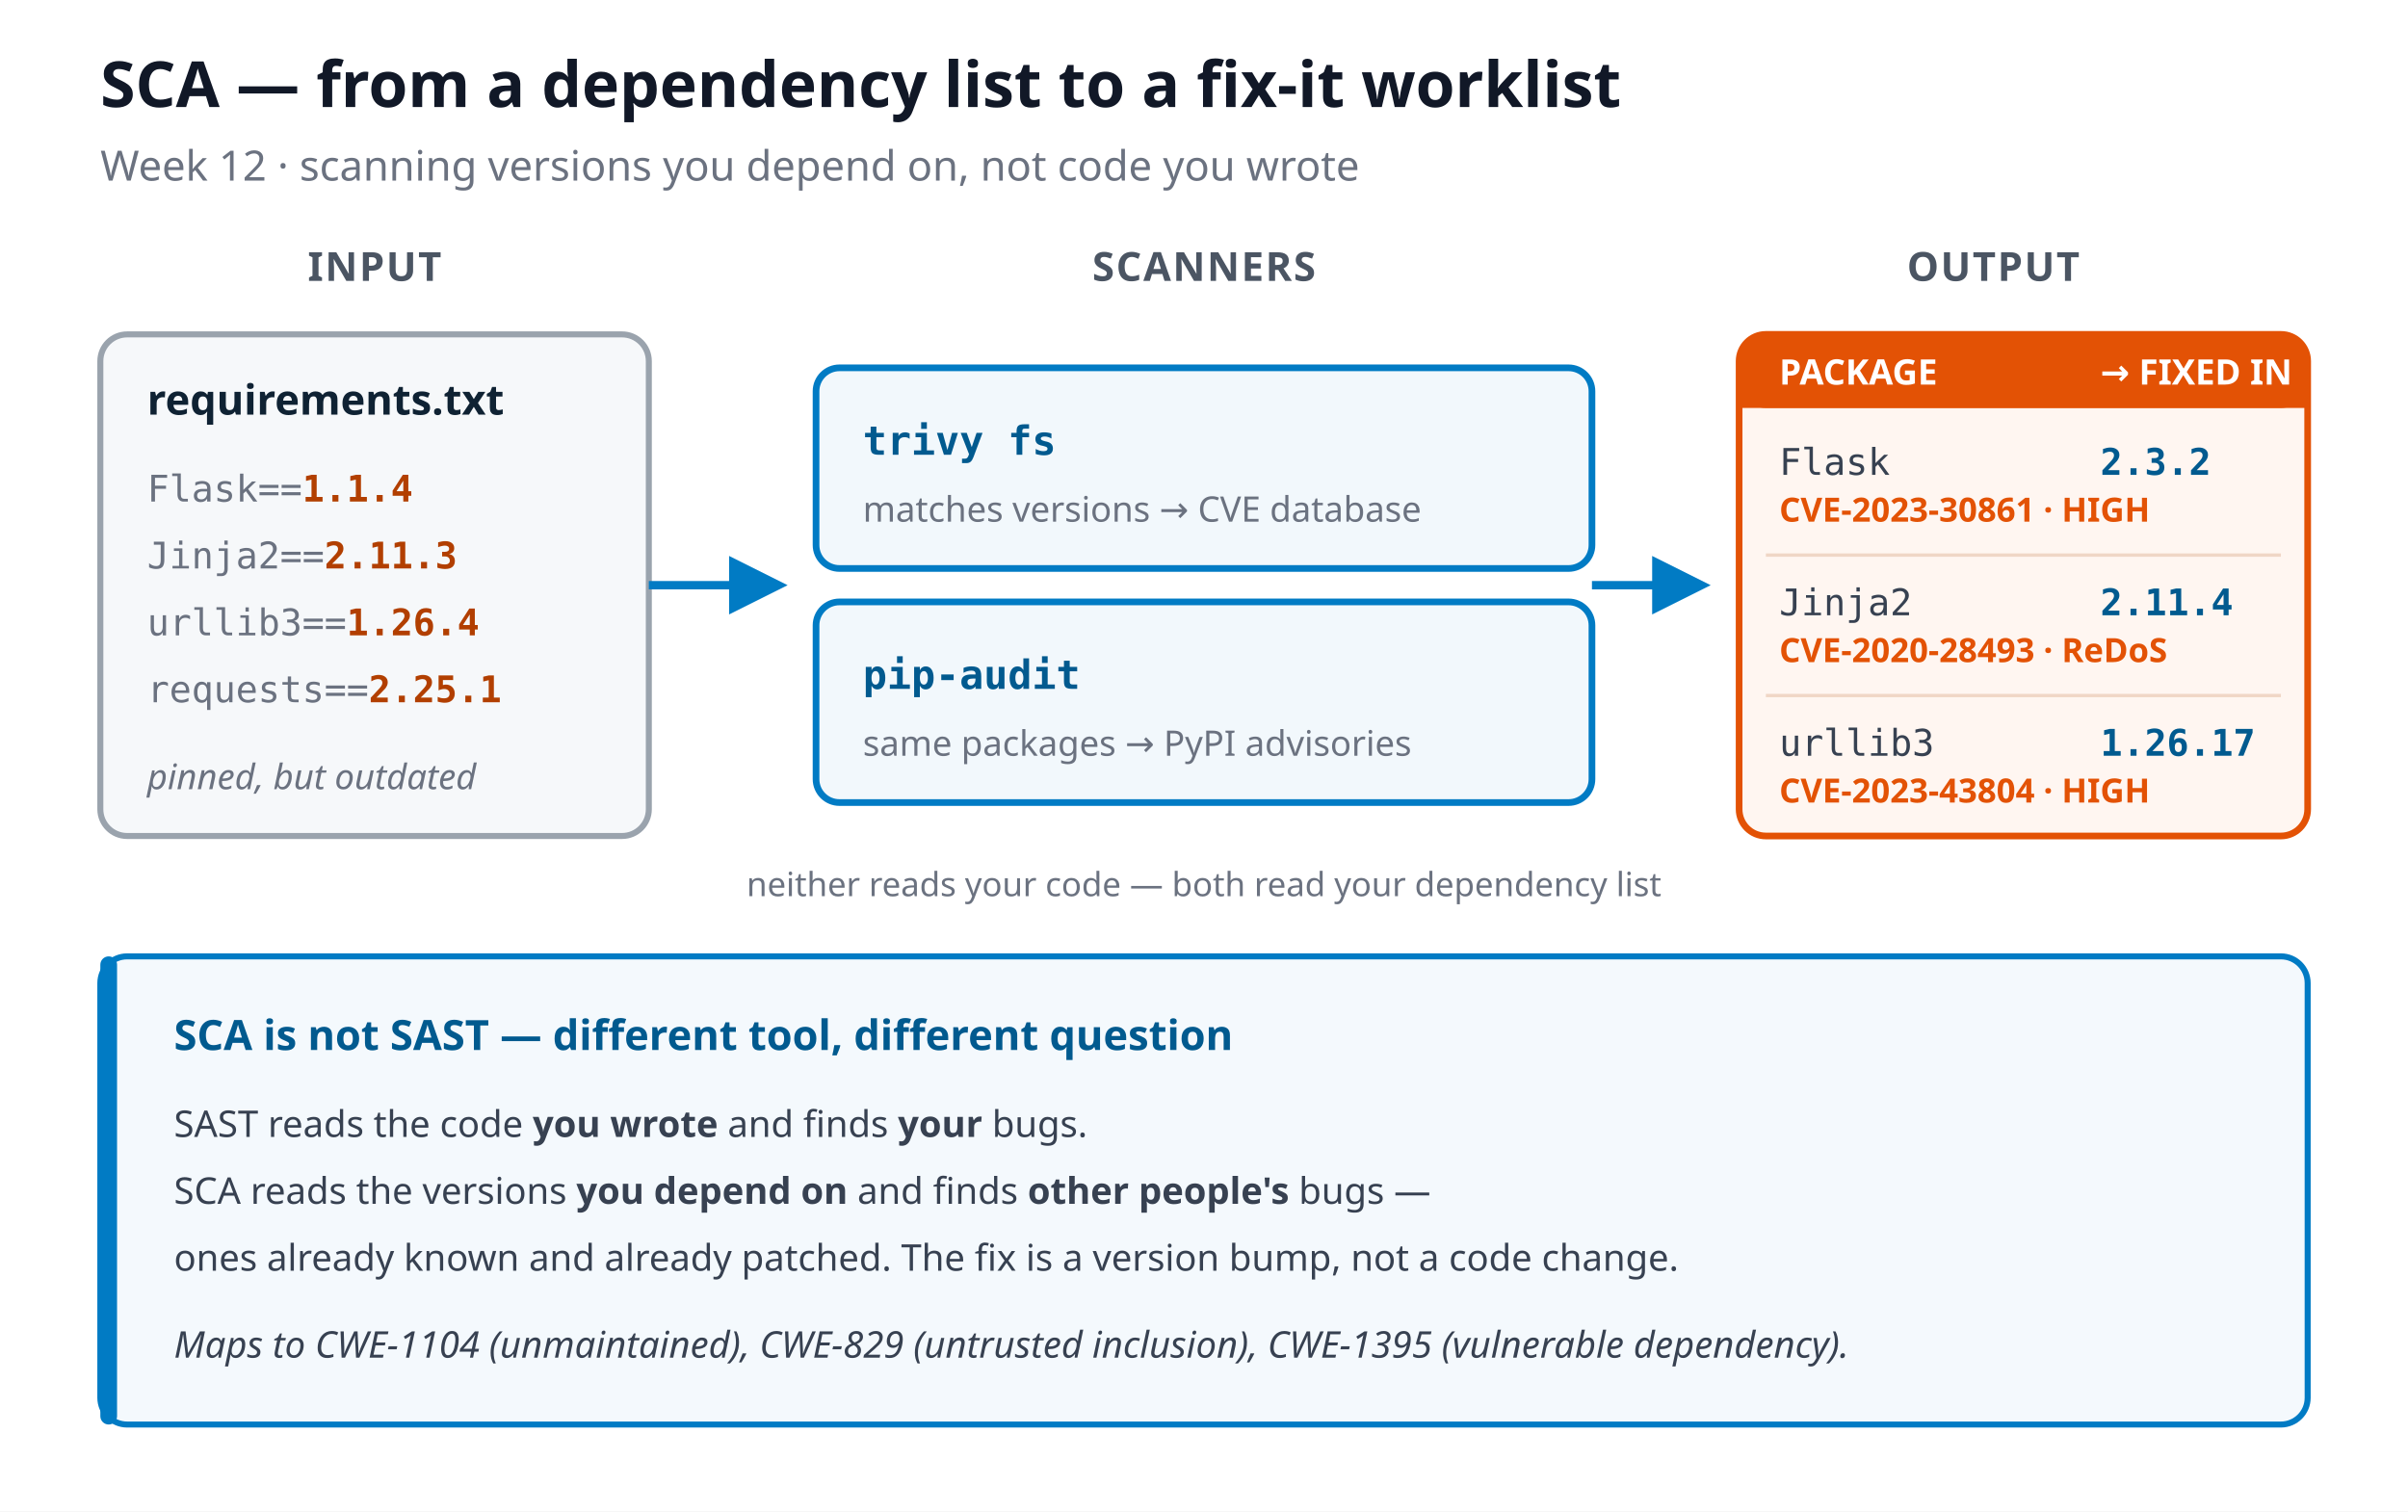
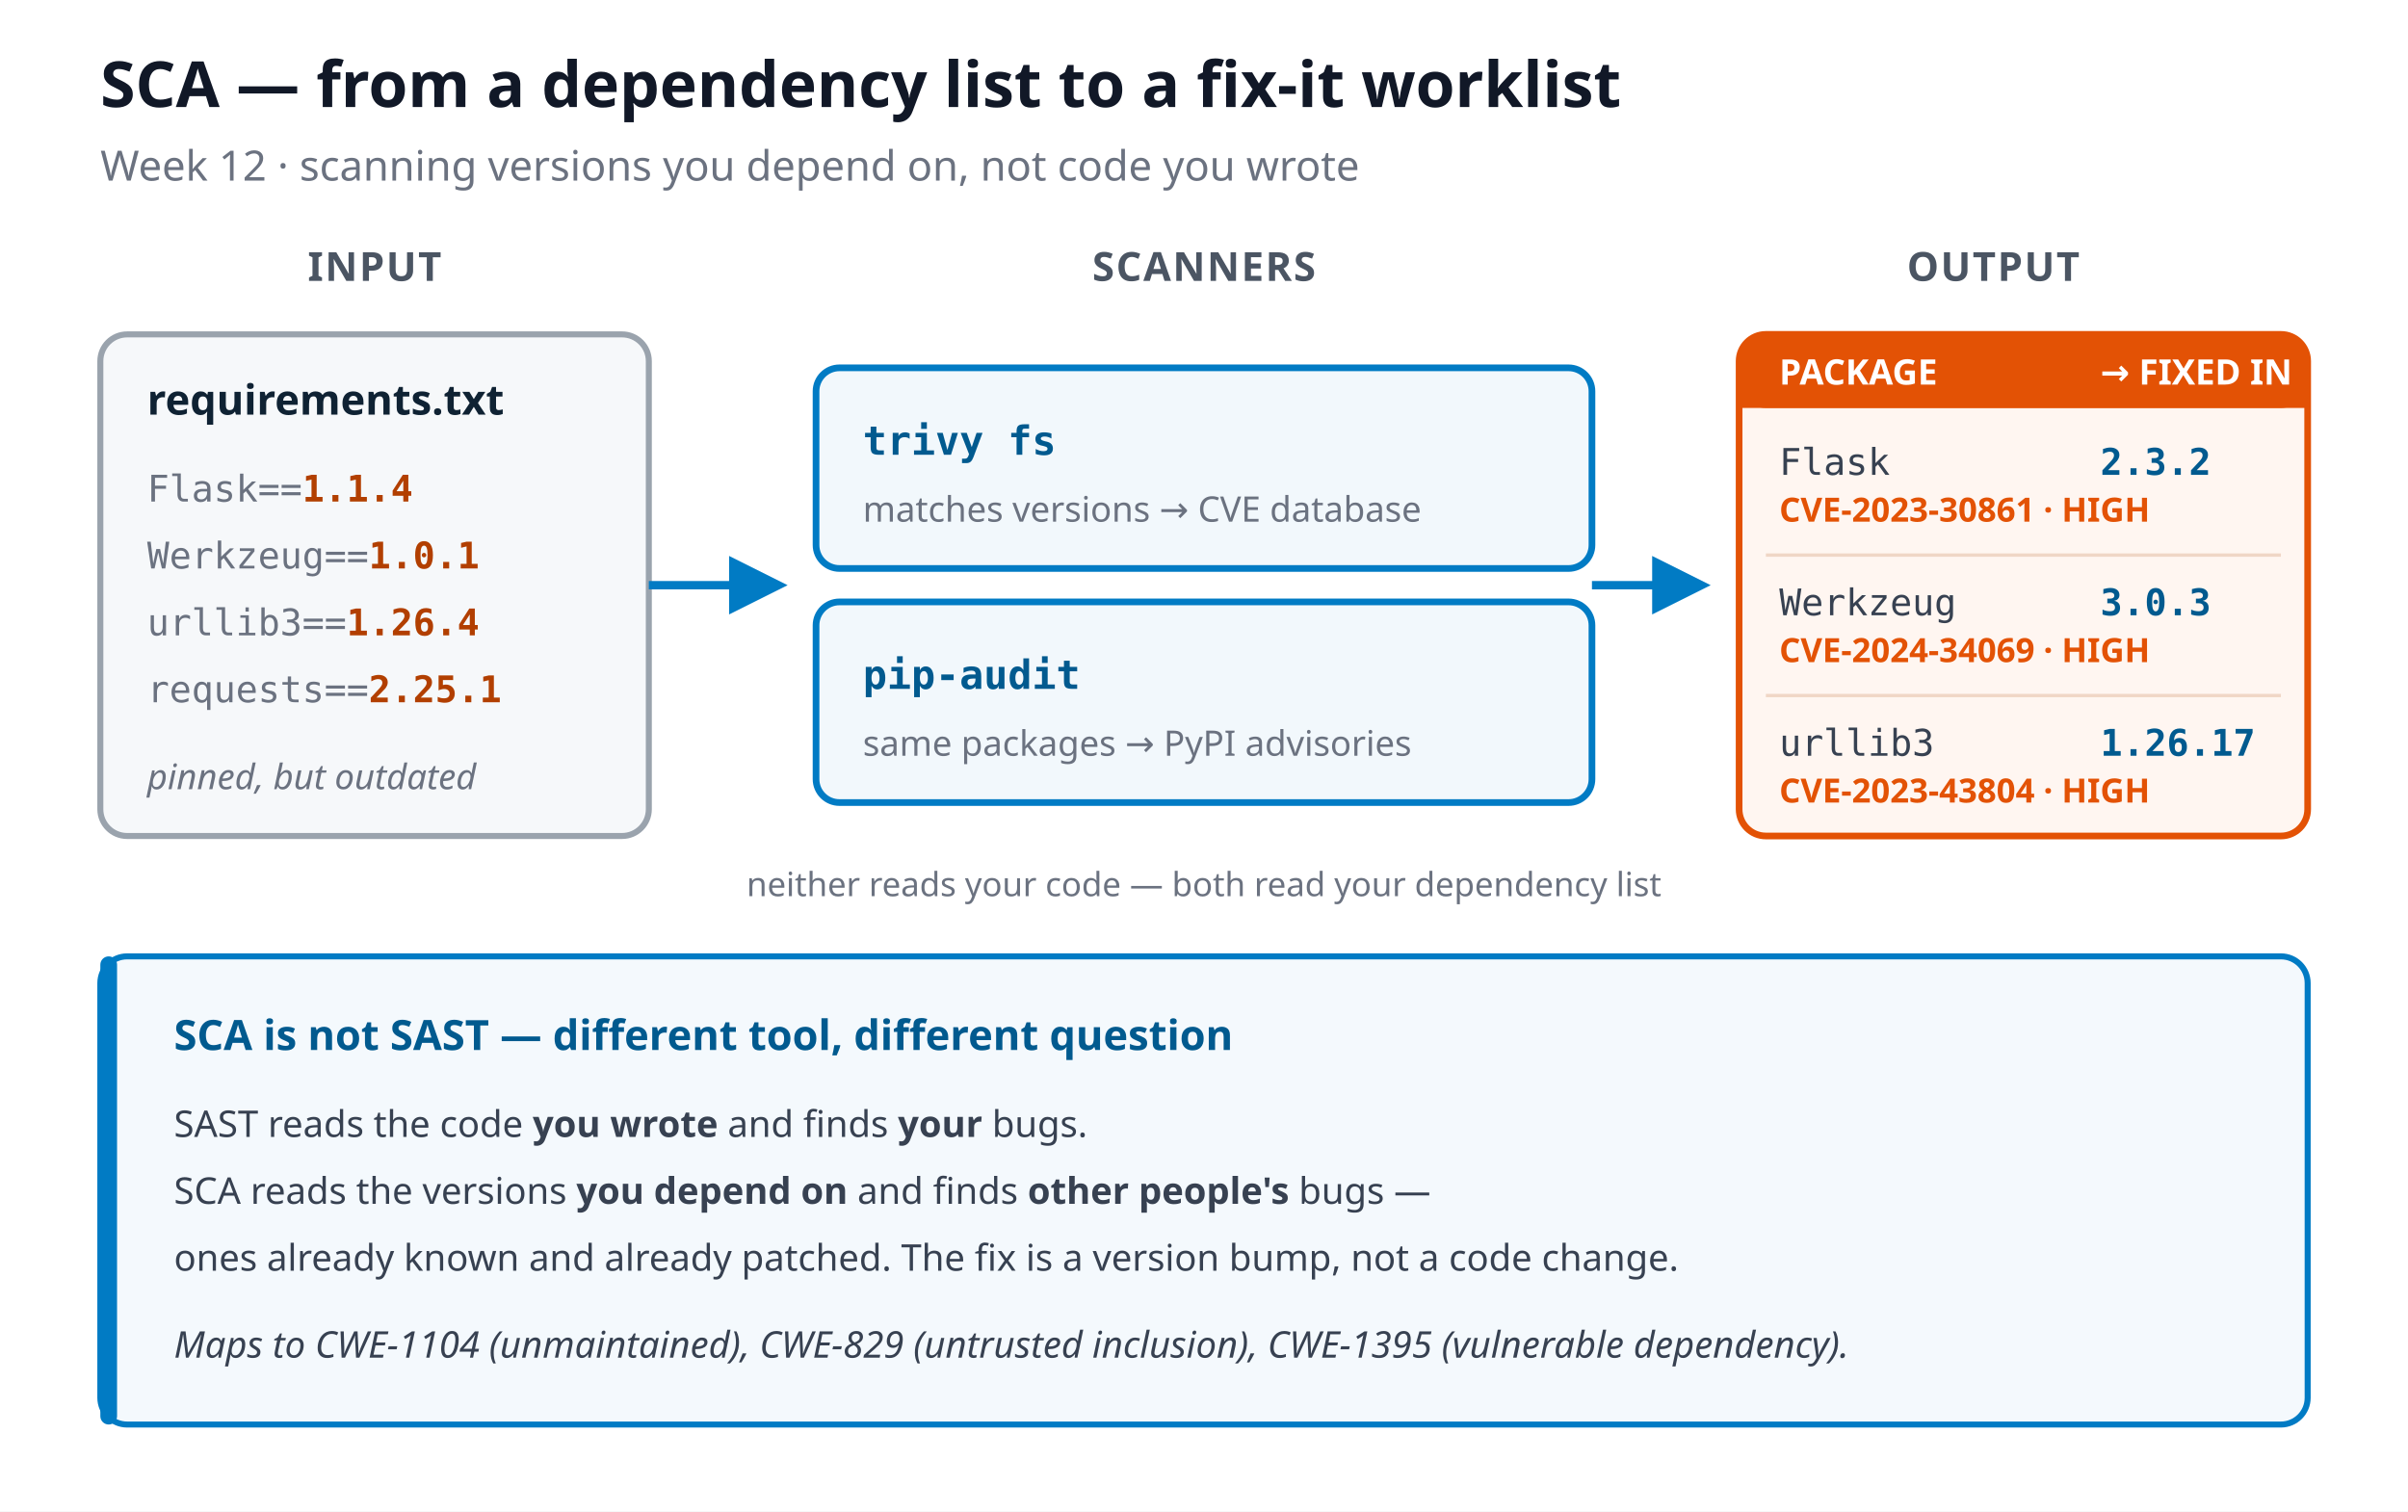
- <svg xmlns="http://www.w3.org/2000/svg" viewBox="0 0 720 452" role="img" aria-label="How Software Composition Analysis turns a dependency file into a remediation worklist. On the left, the input: requirements.txt, with pinned but outdated versions such as Flask 1.1.4, Jinja2 2.11.3 and urllib3 1.26.4. An arrow leads to the middle, where two scanners run against it: trivy fs, which matches versions to the CVE database, and pip-audit, which checks the same packages against PyPI's advisory database. Neither reads your code — they read your dependency list. An arrow leads to the right, the output: a remediation worklist, one row per vulnerable package. Flask 1.1.4 is fixed in 2.3.2, CVE-2023-30861, high severity. Jinja2 2.11.3 is fixed in 2.11.4, CVE-2020-28493, a ReDoS, medium. urllib3 1.26.4 is fixed in 1.26.17, CVE-2023-43804, high. Each row says bump this to that version. A note at the foot contrasts SCA with SAST: SAST reads the code you wrote and finds your bugs; SCA reads the versions you depend on and finds other people's known, already-patched bugs. They are different tools answering different questions, which is why the worksheet maps SCA to CWE-1104, unmaintained component, CWE-829, inclusion of untrusted functionality, and CWE-1395, dependency on a vulnerable third-party component.">
+ <svg xmlns="http://www.w3.org/2000/svg" viewBox="0 0 720 452" role="img" aria-label="How Software Composition Analysis turns a dependency file into a remediation worklist. On the left, the input: requirements.txt, with pinned but outdated versions such as Flask 1.1.4, Werkzeug 1.0.1 and urllib3 1.26.4. An arrow leads to the middle, where two scanners run against it: trivy fs, which matches versions to the CVE database, and pip-audit, which checks the same packages against PyPI's advisory database. Neither reads your code — they read your dependency list. An arrow leads to the right, the output: a remediation worklist, one row per vulnerable package. Flask 1.1.4 is fixed in 2.3.2, CVE-2023-30861, high severity. Werkzeug 1.0.1 is fixed in 3.0.3, CVE-2024-34069, high. urllib3 1.26.4 is fixed in 1.26.17, CVE-2023-43804, high. Each row says bump this to that version. A note at the foot contrasts SCA with SAST: SAST reads the code you wrote and finds your bugs; SCA reads the versions you depend on and finds other people's known, already-patched bugs. They are different tools answering different questions, which is why the worksheet maps SCA to CWE-1104, unmaintained component, CWE-829, inclusion of untrusted functionality, and CWE-1395, dependency on a vulnerable third-party component.">
  <style>
    .bg     { fill:#ffffff; }
    .title  { fill:#111827; font:700 19px system-ui,sans-serif; }
    .sub    { fill:#6b7280; font:400 12.5px system-ui,sans-serif; }
    .lane   { fill:#4b5563; font:700 12px system-ui,sans-serif; letter-spacing:0.5px; text-anchor:middle; }

    .inbox  { fill:#f6f8fa; stroke:#9aa3ad; stroke-width:1.8; }
    .inh    { fill:#0f2233; font:700 12.5px system-ui,sans-serif; }
    .mono   { font-family:ui-monospace,Menlo,Consolas,monospace; }
    .dep    { fill:#6b7280; font:400 11px ui-monospace,Menlo,Consolas,monospace; }
    .depv   { fill:#b23f00; font:700 11px ui-monospace,Menlo,Consolas,monospace; }

    .tool   { fill:#f2f8fc; stroke:#017BC4; stroke-width:2; }
    .toolh  { fill:#015a8f; font:700 12px ui-monospace,Menlo,Consolas,monospace; }
    .tools  { fill:#6b7280; font:400 10.5px system-ui,sans-serif; }

    .spine  { stroke:#017BC4; stroke-width:2.5; fill:none; }
    .ahb    { fill:#017BC4; }
    .flow   { fill:#6b7280; font:400 10px system-ui,sans-serif; text-anchor:middle; }

    .wl     { fill:#fff6f1; stroke:#E35205; stroke-width:2; }
    .wlhrow { fill:#E35205; }
    .wlht   { fill:#ffffff; font:700 10.5px system-ui,sans-serif; }
    .wlcell { fill:#374151; font:400 11px ui-monospace,Menlo,Consolas,monospace; }
    .wlfix  { fill:#015a8f; font:700 11px ui-monospace,Menlo,Consolas,monospace; }
    .sev    { fill:#E35205; font:700 10px system-ui,sans-serif; }
    .wlrule { stroke:#f0d6c6; stroke-width:1; }

    .note   { fill:#f4f9fd; stroke:#017BC4; stroke-width:1.8; }
    .noteacc{ fill:#017BC4; }
    .noteh  { fill:#015a8f; font:700 12.5px system-ui,sans-serif; }
    .notel  { fill:#374151; font:400 11px system-ui,sans-serif; }

    @media (prefers-color-scheme: dark) {
      .bg     { fill:#0b1016; }
      .title  { fill:#f3f4f6; }
      .sub    { fill:#9aa3ad; }
      .lane   { fill:#c4ccd4; }

      .inbox  { fill:#141a20; stroke:#5b6670; }
      .inh    { fill:#e5eef5; }
      .dep    { fill:#9aa3ad; }
      .depv   { fill:#ff7a3d; }

      .tool   { fill:#101d27; stroke:#4aa3dd; }
      .toolh  { fill:#4aa3dd; }
      .tools  { fill:#9aa3ad; }

      .spine  { stroke:#4aa3dd; }
      .ahb    { fill:#4aa3dd; }
      .flow   { fill:#9aa3ad; }

      .wl     { fill:#241812; stroke:#ff7a3d; }
      .wlhrow { fill:#ff7a3d; }
      .wlht   { fill:#0b1016; }
      .wlcell { fill:#c4ccd4; }
      .wlfix  { fill:#4aa3dd; }
      .sev    { fill:#ff7a3d; }
      .wlrule { stroke:#3a2417; }

      .note   { fill:#0f1c26; stroke:#4aa3dd; }
      .noteacc{ fill:#4aa3dd; }
      .noteh  { fill:#4aa3dd; }
      .notel  { fill:#c4ccd4; }
    }
  </style>
  <rect class="bg" x="0" y="0" width="720" height="452" />
  <defs>
    <marker id="sahb" viewBox="0 0 10 10" refX="8" refY="5" markerWidth="7" markerHeight="7" orient="auto-start-reverse">
      <path class="ahb" d="M0,0 L10,5 L0,10 z" />
    </marker>
  </defs>
  <text class="title" x="30" y="32">SCA — from a dependency list to a fix-it worklist</text>
  <text class="sub" x="30" y="54">Week 12 · scanning versions you depend on, not code you wrote</text>
  <text class="lane" x="112" y="84">INPUT</text>
  <text class="lane" x="360" y="84">SCANNERS</text>
  <text class="lane" x="596" y="84">OUTPUT</text>
  <rect class="inbox" x="30" y="100" width="164" height="150" rx="8" />
  <text class="inh" x="44" y="124">requirements.txt</text>
  <text class="dep" x="44" y="150">Flask==<tspan class="depv">1.1.4</tspan>
  </text>
-   <text class="dep" x="44" y="170">Jinja2==<tspan class="depv">2.11.3</tspan>
+   <text class="dep" x="44" y="170">Werkzeug==<tspan class="depv">1.0.1</tspan>
  </text>
  <text class="dep" x="44" y="190">urllib3==<tspan class="depv">1.26.4</tspan>
  </text>
  <text class="dep" x="44" y="210">requests==<tspan class="depv">2.25.1</tspan>
  </text>
  <text class="tools" x="44" y="236" style="font-style:italic">pinned, but outdated</text>
  <path class="spine" d="M194,175 L232,175" marker-end="url(#sahb)" />
  <rect class="tool" x="244" y="110" width="232" height="60" rx="7" />
  <text class="toolh" x="258" y="136">trivy fs</text>
  <text class="tools" x="258" y="156">matches versions → CVE database</text>
  <rect class="tool" x="244" y="180" width="232" height="60" rx="7" />
  <text class="toolh" x="258" y="206">pip-audit</text>
  <text class="tools" x="258" y="226">same packages → PyPI advisories</text>
  <path class="spine" d="M476,175 L508,175" marker-end="url(#sahb)" />
  <rect class="wl" x="520" y="100" width="170" height="150" rx="8" />
  <rect class="wlhrow" x="520" y="100" width="170" height="22" rx="8" />
  <rect class="wlhrow" x="520" y="111" width="170" height="11" />
  <text class="wlht" x="532" y="115">PACKAGE</text>
  <text class="wlht" x="628" y="115">→ FIXED IN</text>
  <text class="wlcell" x="532" y="142">Flask</text>
  <text class="wlfix" x="628" y="142">2.3.2</text>
  <text class="sev" x="532" y="156">CVE-2023-30861 · HIGH</text>
  <line class="wlrule" x1="528" y1="166" x2="682" y2="166" />
-   <text class="wlcell" x="532" y="184">Jinja2</text>
-   <text class="wlfix" x="628" y="184">2.11.4</text>
-   <text class="sev" x="532" y="198">CVE-2020-28493 · ReDoS</text>
+   <text class="wlcell" x="532" y="184">Werkzeug</text>
+   <text class="wlfix" x="628" y="184">3.0.3</text>
+   <text class="sev" x="532" y="198">CVE-2024-34069 · HIGH</text>
  <line class="wlrule" x1="528" y1="208" x2="682" y2="208" />
  <text class="wlcell" x="532" y="226">urllib3</text>
  <text class="wlfix" x="628" y="226">1.26.17</text>
  <text class="sev" x="532" y="240">CVE-2023-43804 · HIGH</text>
  <text class="flow" x="360" y="268">neither reads your code — both read your dependency list</text>
  <rect class="note" x="30" y="286" width="660" height="140" rx="8" />
  <rect class="noteacc" x="30" y="286" width="5" height="140" rx="2.5" />
  <text class="noteh" x="52" y="314">SCA is not SAST — different tool, different question</text>
  <text class="notel" x="52" y="340">SAST reads the code <tspan style="font-weight:700">you wrote</tspan> and finds <tspan style="font-weight:700">your</tspan> bugs.</text>
  <text class="notel" x="52" y="360">SCA reads the versions <tspan style="font-weight:700">you depend on</tspan> and finds <tspan style="font-weight:700">other people's</tspan> bugs —</text>
  <text class="notel" x="52" y="380">ones already known and already patched. The fix is a version bump, not a code change.</text>
  <text class="notel" x="52" y="406" style="font-style:italic">Maps to CWE-1104 (unmaintained), CWE-829 (untrusted inclusion), CWE-1395 (vulnerable dependency).</text>
</svg>
